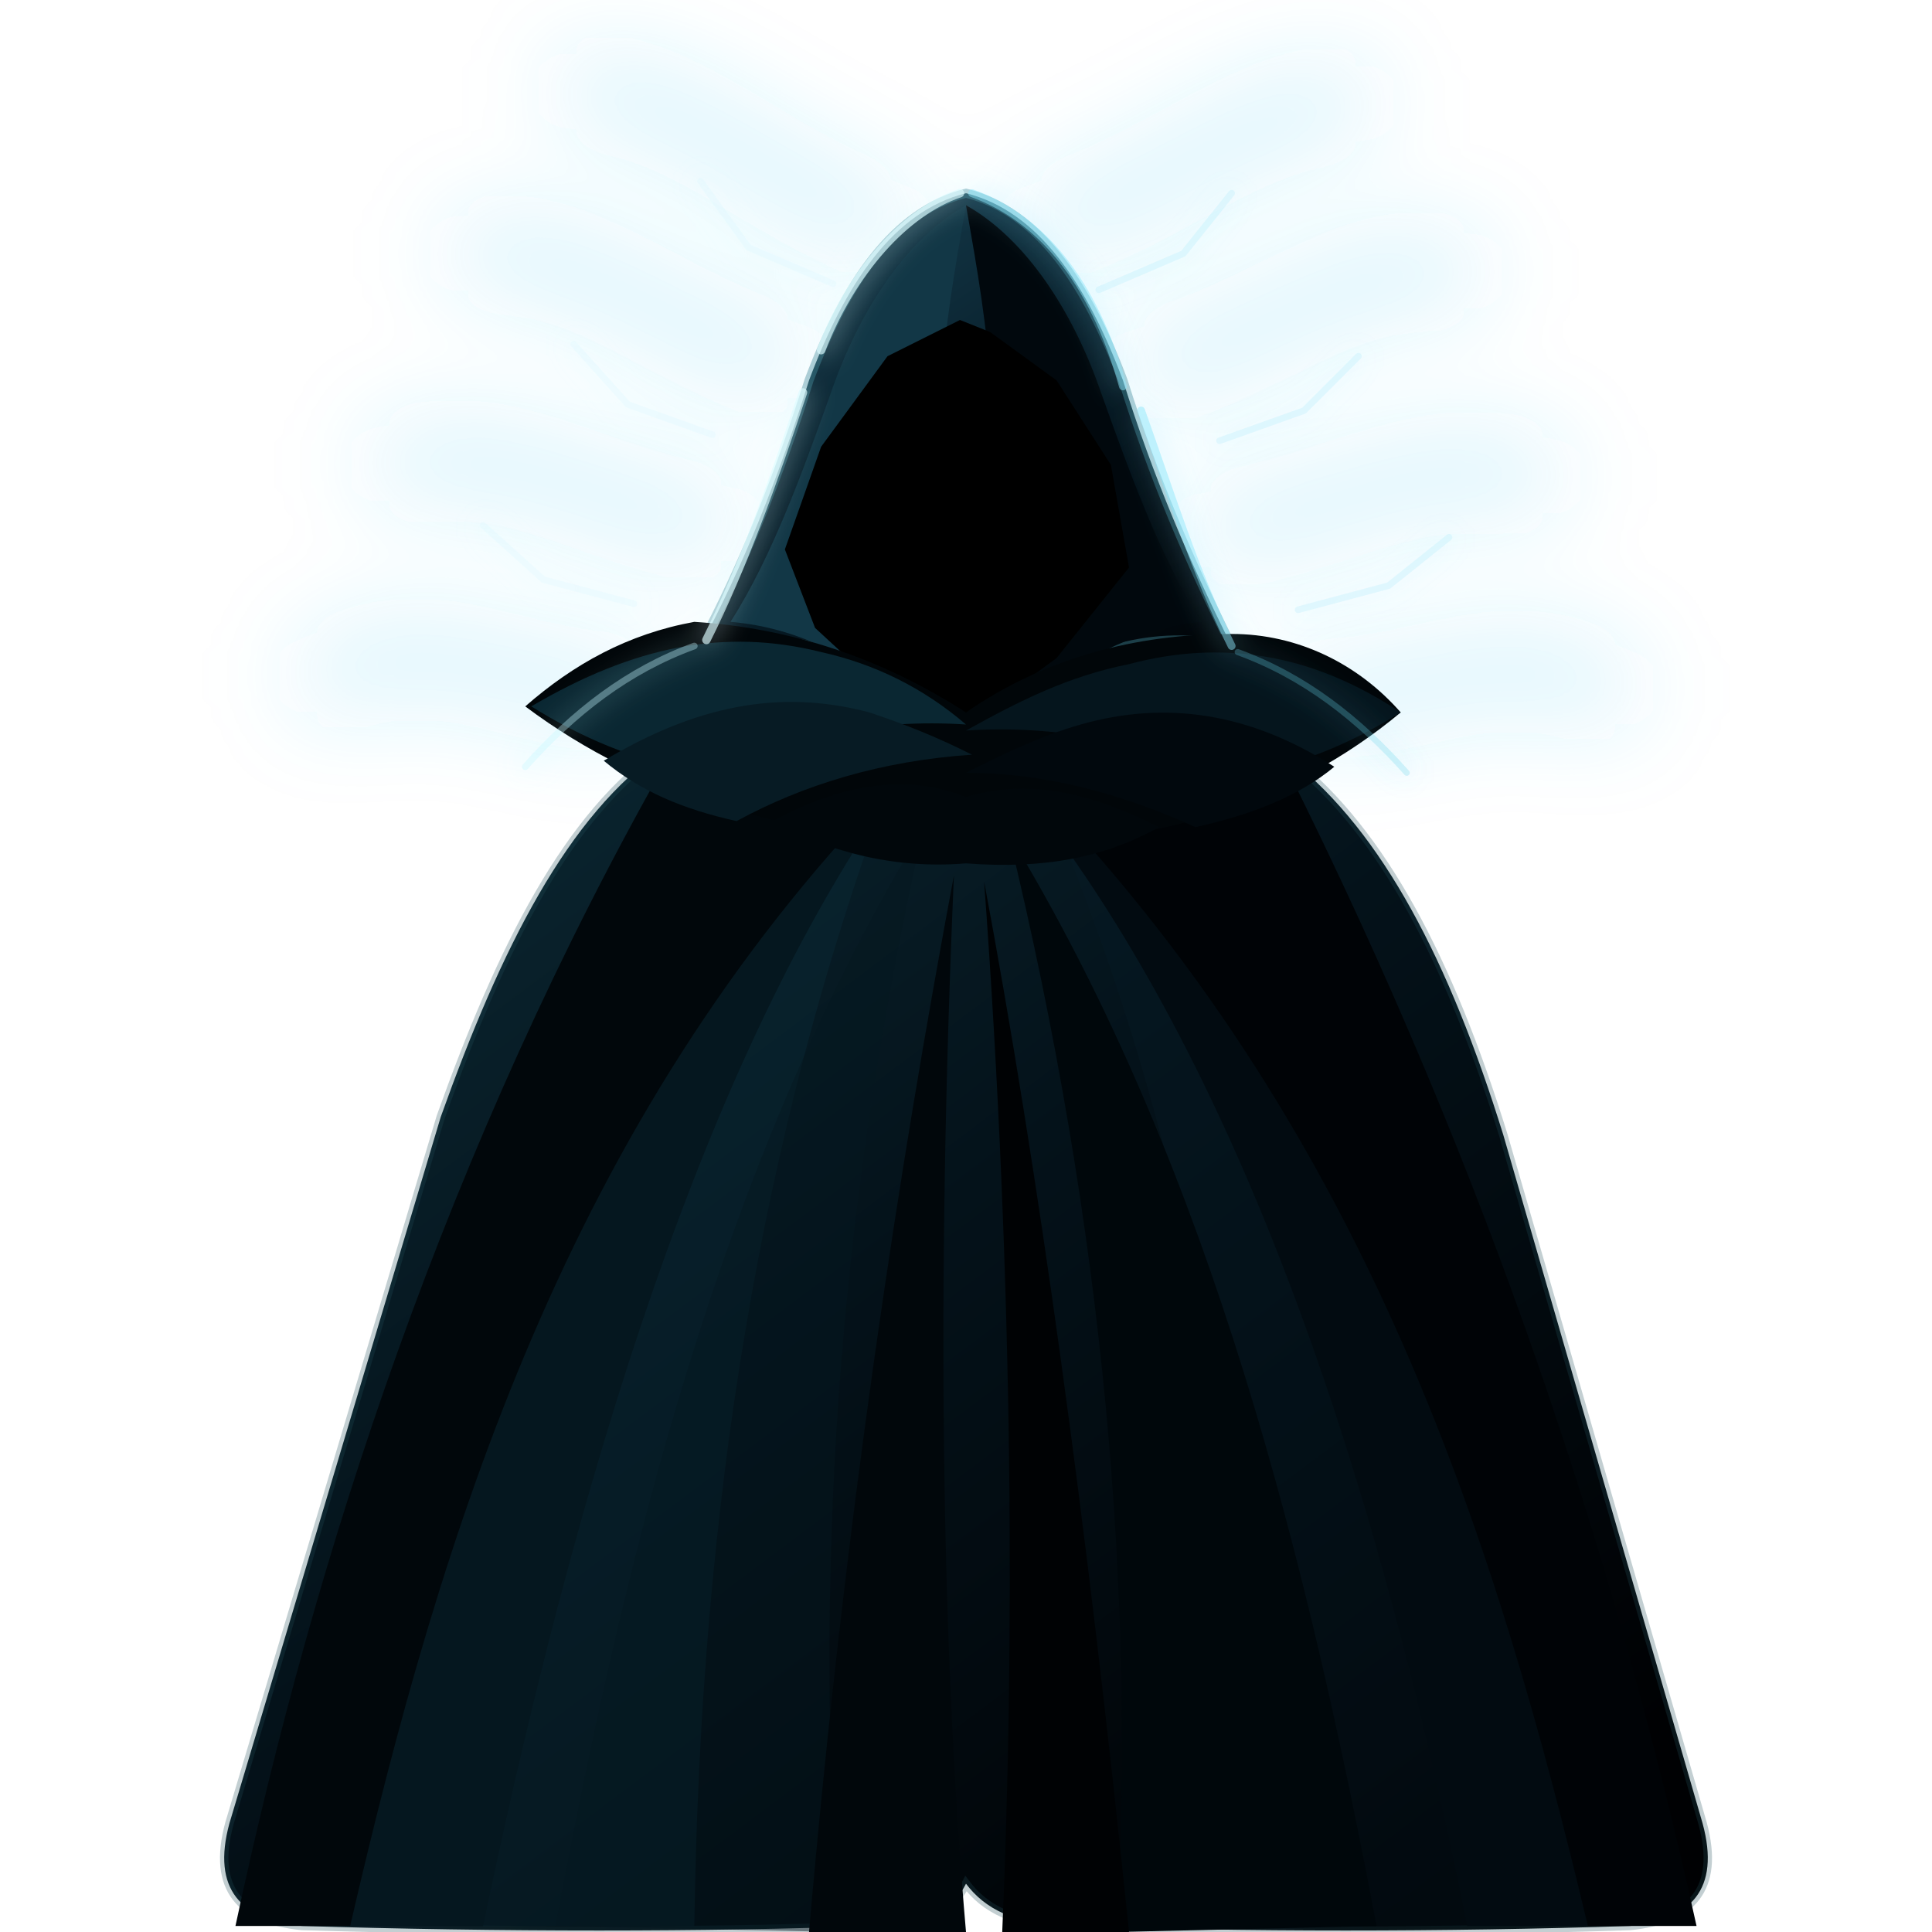
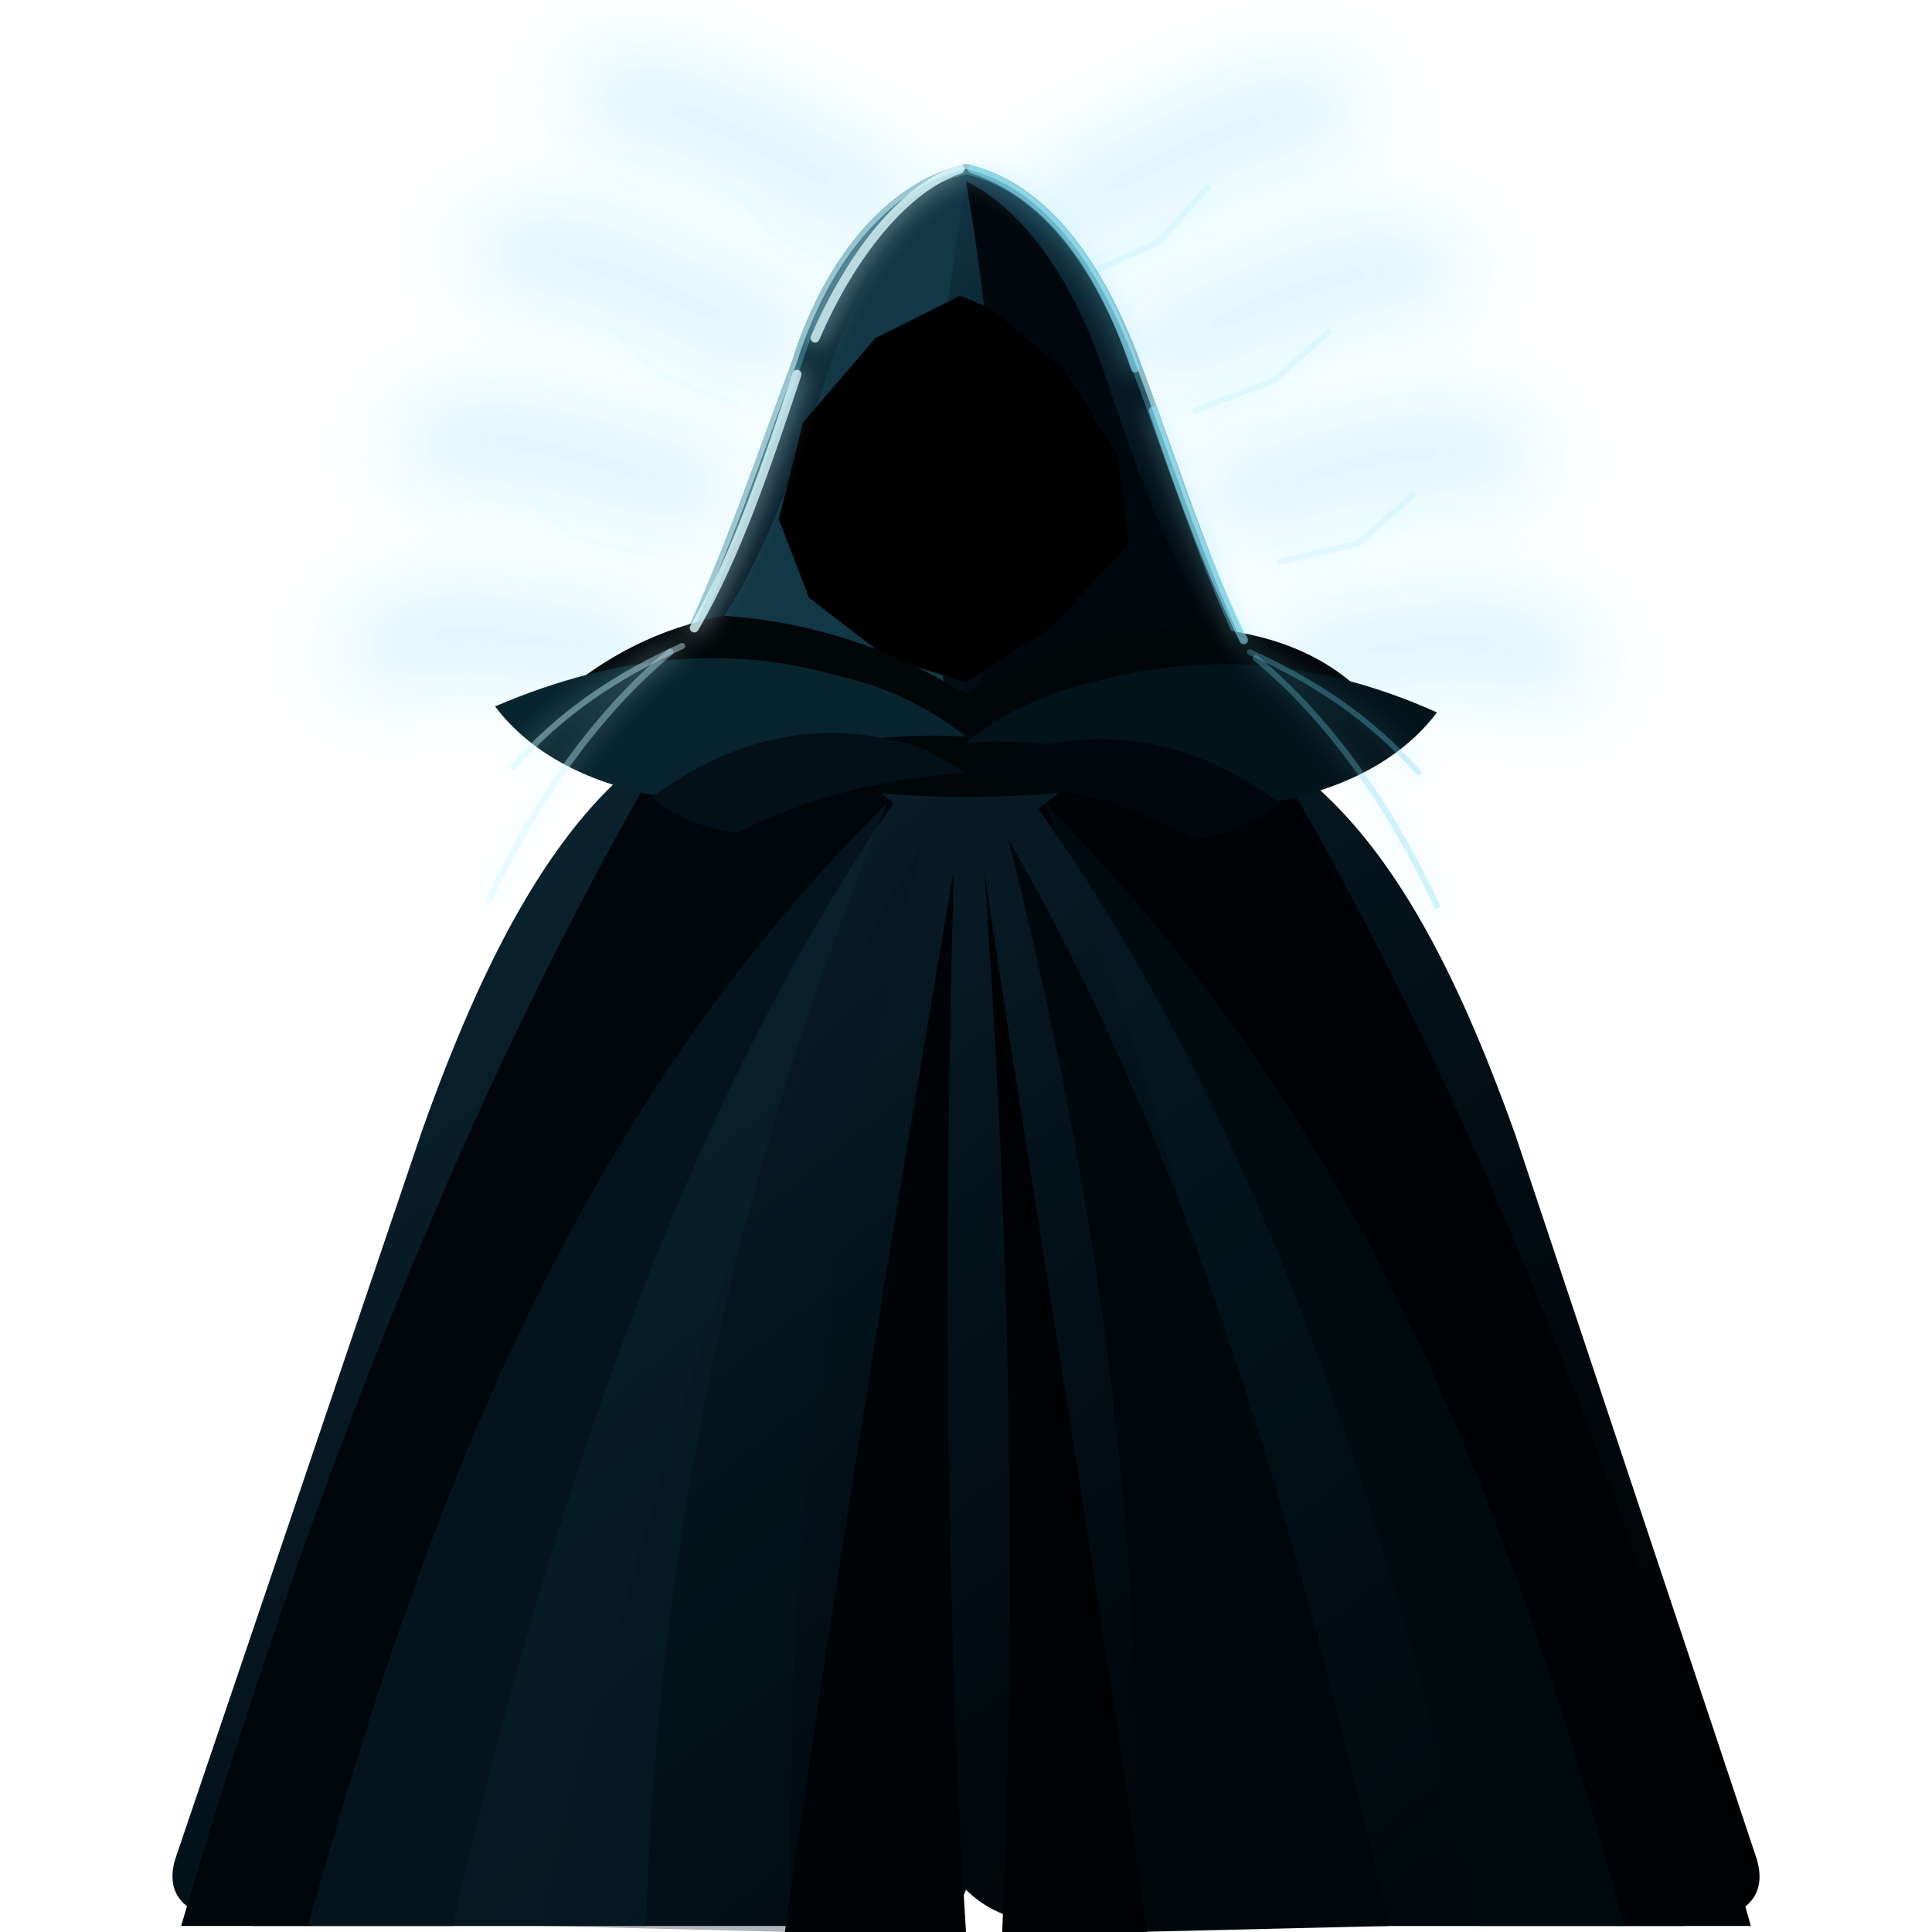
- <svg xmlns="http://www.w3.org/2000/svg" viewBox="0 0 32 32" role="img" aria-labelledby="t d" data-brand-vector-source="canonical-reference-v2-macro-reset-v13-4">
+ <svg xmlns="http://www.w3.org/2000/svg" viewBox="0 0 32 32" role="img" aria-labelledby="t d" data-brand-vector-source="canonical-reference-v2-textile-reset-v14-5">
  <defs>
-     <linearGradient id="c" x1="8" y1="12" x2="23" y2="32" gradientUnits="userSpaceOnUse">
-       <stop stop-color="#0b2732" />
-       <stop offset=".44" stop-color="#04121a" />
+     <linearGradient id="c" x1="8" y1="12" x2="24" y2="32" gradientUnits="userSpaceOnUse">
+       <stop stop-color="#0b2631" />
+       <stop offset=".46" stop-color="#04121a" />
      <stop offset="1" stop-color="#000103" />
    </linearGradient>
    <linearGradient id="h" x1="13" y1="3" x2="19" y2="12" gradientUnits="userSpaceOnUse">
      <stop stop-color="#174052" />
      <stop offset=".5" stop-color="#071c27" />
      <stop offset="1" stop-color="#000205" />
    </linearGradient>
-     <filter id="b" x="-120%" y="-120%" width="340%" height="340%">
-       <feGaussianBlur stdDeviation=".8" />
+     <filter id="b" x="-130%" y="-130%" width="360%" height="360%">
+       <feGaussianBlur stdDeviation=".72" />
    </filter>
-     <filter id="g" x="-130%" y="-130%" width="360%" height="360%">
-       <feGaussianBlur stdDeviation=".22" result="x" />
+     <filter id="g" x="-140%" y="-140%" width="380%" height="380%">
+       <feGaussianBlur stdDeviation=".2" result="x" />
      <feMerge>
        <feMergeNode in="x" />
        <feMergeNode in="SourceGraphic" />
      </feMerge>
    </filter>
  </defs>
-   <g aria-hidden="true" fill="none" stroke-linecap="round" stroke-linejoin="round">
-     <g filter="url(#b)" stroke="#31c9f4" stroke-opacity=".19" stroke-width="1.25">
-       <path d="M14.5 3.7C12.5 2.9 11.5 1.7 9.8 1.5M12.8 6C10.8 5.3 9.7 4.1 8 4.2M11.7 8.7C9.6 8.3 8.5 7.3 6.7 7.7M10.3 11.5C8.4 11.4 7.2 10.4 5.5 11.2" />
-       <path d="M17.5 3.7C19.5 3 20.5 1.9 22.2 1.7M19.2 6.1C21.2 5.5 22.3 4.3 24 4.5M20.3 8.8C22.4 8.4 23.5 7.5 25.3 7.9M21.7 11.6C23.6 11.6 24.8 10.6 26.5 11.4" />
+   <g aria-hidden="true" fill="none" stroke-linecap="round">
+     <g filter="url(#b)" stroke="#31c9f4" stroke-opacity=".19" stroke-width="1.05">
+       <path d="M14.7 3.5C12.8 2.6 11.7 1.6 10 1.6M13 5.7C11.1 5 10 4 8.3 4.2M11.7 8.1C9.8 7.8 8.7 6.9 7.1 7.4M10.5 10.8C8.8 10.8 7.7 10 6.2 10.8" stroke-opacity=".25" />
+       <path d="M17.4 3.6C19.2 2.8 20.4 1.8 22 1.8M19 5.8C20.9 5.2 22 4.2 23.7 4.5M20.3 8.2C22.2 7.9 23.3 7.1 24.9 7.6M21.5 10.9C23.2 10.9 24.3 10.1 25.8 11" stroke-opacity=".25" />
    </g>
-     <g filter="url(#g)" stroke-width=".11">
-       <path d="M13.8 4.7L12.4 4.1L11.6 3M11.8 7.2L10.4 6.7L9.5 5.7M10.5 10L9 9.6L8 8.7" stroke="#d9fbff" stroke-opacity=".25" />
-       <path d="M18.2 4.8L19.6 4.2L20.4 3.2M20.2 7.3L21.6 6.8L22.5 5.9M21.5 10.1L23 9.7L24 8.9" stroke="#91e6fa" stroke-opacity=".19" />
+     <g filter="url(#g)" stroke-width=".1">
+       <path d="M14.1 4.5L12.8 3.9L12 2.9M12.2 6.7L10.9 6.2L10 5.3M10.8 9.2L9.5 8.9L8.6 8.1" stroke="#d9fbff" stroke-opacity=".23" />
+       <path d="M17.9 4.6L19.2 4L20 3.1M19.8 6.8L21.1 6.3L22 5.5M21.2 9.3L22.5 9L23.4 8.2" stroke="#91e6fa" stroke-opacity=".17" />
    </g>
  </g>
-   <path d="M16 10.9C14.2 10.8 12.5 11.3 11 12.4C9.4 13.5 8.3 15.7 7.3 18.5L3.8 30.2C3.5 31.3 4 31.8 5 31.9C8.2 32 11.8 32 14.4 31.9C15.4 31.9 15.8 31.6 16 31.2C16.3 31.6 16.8 31.9 17.8 31.9C20.5 32 24 32 27 31.9C28 31.8 28.5 31.3 28.2 30.2L24.9 18.8C24 15.9 22.9 13.8 21.4 12.6C19.8 11.4 18.1 10.9 16 10.9Z" fill="url(#c)" stroke="#244f5c" stroke-opacity=".27" stroke-width=".14" />
-   <path d="M3.9 31.9C5.2 25.8 7.4 19 11.1 12.5C12.1 11.6 13.4 11.8 14.8 13.1C12 17.1 9.8 23.3 8 31.9Z" fill="#01070b" />
-   <path d="M5.8 31.9C7.3 25.4 9.4 18.6 14.7 13.1C12.6 18.8 11.6 24.9 11.5 31.9Z" fill="#0a2934" fill-opacity=".48" />
-   <path d="M9.2 31.9C10.5 24.9 12.2 18.8 15.3 13.7C13.8 20.3 13.5 26.3 13.9 32Z" fill="#061720" fill-opacity=".48" />
-   <path d="M13.4 32C14 25.1 14.9 19.3 15.8 14.5C15.5 21.4 15.6 27.4 16 32Z" fill="#01070b" />
-   <path d="M28.1 31.9C26.8 26 24.7 19.5 21.3 12.7C20.2 11.7 18.9 11.8 17.1 13.3C20.2 17.3 22.6 23.4 24.3 31.9Z" fill="#000306" />
-   <path d="M26.3 31.9C24.8 25.6 22.7 18.9 17.3 13.2C19.7 18.8 20.8 24.9 20.7 31.9Z" fill="#061d27" fill-opacity=".34" />
-   <path d="M22.8 31.9C21.5 25 19.8 18.9 16.7 13.8C18.3 20.4 18.8 26.4 18.5 32Z" fill="#00070b" />
-   <path d="M18.7 32C18 25.2 17.2 19.4 16.3 14.6C16.8 21.4 16.8 27.4 16.6 32Z" fill="#000204" />
-   <path d="M16 3.2C14.8 3.5 14 4.7 13.4 6.3C12.9 7.9 12.3 9.4 11.6 10.7C13 10.4 14.3 10.8 15.3 11.6C15.6 11.8 15.8 12.1 16 12.4C16.2 12.1 16.6 11.8 17 11.5C17.9 10.8 19.1 10.4 20.4 10.7C19.7 9.3 19.1 7.9 18.6 6.3C18 4.7 17.2 3.5 16 3.2Z" fill="url(#h)" stroke="#428b9b" stroke-opacity=".42" stroke-width=".15" />
-   <path d="M16 3.4C15.1 3.9 14.3 5 13.8 6.4C13.3 7.8 12.8 9.2 12.1 10.3C13.3 10.4 14.5 11 15.8 12.3C15.4 10 15.4 8 15.6 6.2C15.7 5 15.9 4 16 3.4Z" fill="#123746" />
-   <path d="M16 3.4C16.9 3.9 17.7 5 18.2 6.4C18.7 7.8 19.2 9.2 19.9 10.3C18.8 10.4 17.6 11 16.1 12.3C16.6 10 16.6 8 16.4 6.2C16.3 5 16.1 4 16 3.4Z" fill="#01080d" />
-   <path d="M15.9 5.3L14.7 5.9L13.6 7.4L13 9.1L13.5 10.4L14.8 11.6L16 12L17.5 10.9L18.7 9.4L18.4 7.7L17.5 6.3L16.4 5.5Z" fill="#000" />
-   <path d="M11.5 10.3C13.1 10.4 14.6 10.9 16 11.8C17.3 10.9 18.8 10.5 20.4 10.5C21.5 10.5 22.5 11 23.2 11.8C21.4 13.3 19 14.1 16 14C13.2 13.9 10.7 13.2 8.7 11.7C9.5 11 10.4 10.5 11.5 10.3Z" fill="#010609" />
-   <path d="M8.8 11.7C10.5 10.7 12 10.4 13.6 10.8C14.5 11 15.3 11.4 16 12C14.5 11.9 13 12.2 11.6 12.8C10.5 12.6 9.6 12.2 8.8 11.7Z" fill="#0a2732" />
-   <path d="M10 12.6C11.5 11.7 12.9 11.4 14.4 11.8C15 12 15.5 12.2 16.1 12.5C14.6 12.6 13.3 13 12.2 13.6C11.3 13.4 10.6 13.1 10 12.6Z" fill="#071b24" />
-   <path d="M23.2 11.8C21.7 10.8 20.2 10.6 18.7 11C17.7 11.2 16.9 11.6 16 12.1C17.5 12 19 12.3 20.3 12.9C21.5 12.7 22.4 12.3 23.2 11.8Z" fill="#05151d" />
-   <path d="M22.1 12.7C20.7 11.8 19.3 11.6 17.9 12C17.2 12.2 16.6 12.5 16 12.8C17.4 12.8 18.7 13.2 19.8 13.7C20.7 13.5 21.5 13.2 22.1 12.7Z" fill="#01080d" />
-   <path d="M12.8 13.6C13.9 13 15 12.8 16 13.2C17 12.9 18 13.1 19.2 13.7C18.3 14.2 17.3 14.4 16 14.3C14.8 14.4 13.7 14.1 12.8 13.6Z" fill="#01070b" />
+   <path d="M16 10.7C14 10.7 12.1 11.3 10.6 12.6C9.1 13.8 8 15.9 7 18.7L2.9 30.8C2.7 31.5 3.2 31.8 4.2 31.9H14.6C15.5 31.9 15.9 31.6 16 31.3C16.3 31.6 16.8 31.9 17.8 31.9H27.9C28.8 31.8 29.3 31.5 29.1 30.8L25.1 18.8C24.1 16 23 13.9 21.4 12.7C19.9 11.4 18 10.7 16 10.7Z" fill="url(#c)" />
+   <path d="M3 31.9C4.8 25.8 7.3 18.9 10.8 12.8C11.8 11.8 13.1 11.9 14.8 13.3C11.7 17.8 9.3 24 7.5 31.9Z" fill="#01060a" />
+   <path d="M5.1 31.9C6.9 25.5 9.3 18.6 14.7 13.3C12.3 19.1 10.9 25.2 10.7 31.9Z" fill="#0a2833" fill-opacity=".44" />
+   <path d="M9 31.9C10.7 24.8 12.4 18.8 15.3 13.9C13.5 20.6 13 26.6 13.1 32Z" fill="#061720" fill-opacity=".32" />
+   <path d="M13 32C14 25 15 19.1 15.8 14.4C15.6 21.3 15.7 27.3 16 32Z" fill="#000407" />
+   <path d="M29 31.9C27.3 25.9 24.9 19.1 21.3 12.9C20.2 11.9 18.9 12 17.2 13.4C20.4 17.9 22.8 24 24.5 31.9Z" fill="#000306" />
+   <path d="M26.9 31.9C25.2 25.6 22.8 18.8 17.3 13.3C19.7 19.1 21.1 25.2 21.3 31.9Z" fill="#061d27" fill-opacity=".3" />
+   <path d="M23 31.9C21.4 24.9 19.6 18.9 16.7 13.9C18.4 20.6 19 26.5 18.8 32Z" fill="#00070b" />
+   <path d="M19 32C18 25 17 19.2 16.3 14.4C16.8 21.3 16.8 27.3 16.6 32Z" fill="#000204" />
+   <path d="M16 2.8C14.7 3.1 13.7 4.4 13.2 6C12.6 7.6 12.1 9.1 11.4 10.6C12.7 10.3 14 10.6 15.2 11.5C15.6 11.8 15.8 12 16 12.3C16.3 12 16.6 11.7 17 11.4C18.1 10.7 19.3 10.4 20.6 10.7C19.9 9.2 19.4 7.6 18.8 6C18.2 4.4 17.3 3.1 16 2.8Z" fill="url(#h)" stroke="#428b9b" stroke-opacity=".58" stroke-width=".17" />
+   <path d="M16 3C15 3.5 14.2 4.7 13.7 6.2C13.2 7.7 12.7 9.1 12 10.2C13.2 10.3 14.4 10.9 15.8 12.2C15.3 9.9 15.4 7.9 15.6 6.1C15.7 4.8 15.9 3.6 16 3Z" fill="#123746" />
+   <path d="M16 3C17 3.5 17.8 4.7 18.3 6.2C18.8 7.7 19.3 9.1 20 10.2C18.9 10.3 17.7 10.9 16.1 12.2C16.6 9.9 16.6 7.9 16.4 6.1C16.3 4.8 16.1 3.6 16 3Z" fill="#01080d" />
+   <path d="M15.9 4.9L14.5 5.6L13.3 7L12.9 8.6L13.4 9.9L14.7 10.9L16 11.3L17.4 10.4L18.7 9L18.5 7.5L17.6 6.1L16.4 5.1Z" fill="#000" />
+   <path d="M12 10.2C13.4 10.3 14.7 10.7 16 11.5C17.3 10.7 18.6 10.3 20 10.4C21 10.5 21.9 10.8 22.6 11.5C20.9 12.6 18.7 13.2 16 13.2C13.4 13.2 11.1 12.6 9.3 11.5C10 10.9 10.9 10.4 12 10.2Z" fill="#010609" />
+   <path d="M8.2 11.7C10.3 10.8 12.2 10.7 13.9 11.2C14.8 11.4 15.5 11.8 16 12.2C14.2 12.1 12.5 12.5 11 13.2C9.8 13 8.8 12.5 8.2 11.7Z" fill="#08242e" />
+   <path d="M10.8 13.2C12.3 12.1 13.8 11.9 15.3 12.4L16 12.8C14.6 12.9 13.4 13.2 12.2 13.8C11.6 13.7 11.1 13.5 10.8 13.2Z" fill="#031017" />
+   <path d="M23.8 11.8C21.8 10.9 19.9 10.8 18.1 11.3C17.2 11.5 16.5 11.9 16 12.3C17.7 12.2 19.4 12.6 21 13.3C22.2 13.1 23.2 12.6 23.8 11.8Z" fill="#03131a" />
+   <path d="M21.2 13.3C19.7 12.2 18.2 12 16.7 12.5L16 12.8C17.4 13 18.7 13.3 19.8 13.9C20.4 13.8 20.9 13.6 21.2 13.3Z" fill="#01080d" />
  <g fill="none" stroke-linecap="round" filter="url(#g)">
-     <path d="M11.7 10.6C12.3 9.4 12.8 8 13.3 6.5M13.6 5.8C14.1 4.5 15 3.5 15.9 3.2" stroke="#dcfbff" stroke-opacity=".66" stroke-width=".14" />
-     <path d="M16.1 3.2C17.2 3.6 18.1 4.6 18.6 6.4M18.9 6.8C19.4 8.2 19.8 9.5 20.4 10.7" stroke="#8de6fa" stroke-opacity=".48" stroke-width=".13" />
-     <path d="M11.5 10.7C10.4 11.1 9.5 11.8 8.7 12.7" stroke="#c7f7ff" stroke-opacity=".36" stroke-width=".11" />
-     <path d="M20.5 10.8C21.6 11.2 22.5 11.9 23.3 12.8" stroke="#6bd5ef" stroke-opacity=".27" stroke-width=".1" />
+     <path d="M11.5 10.4C12.2 9.2 12.7 7.7 13.2 6.2M13.5 5.6C14.1 4.2 15 3.1 15.9 2.8" stroke="#dcfbff" stroke-opacity=".78" stroke-width=".15" />
+     <path d="M16.1 2.8C17.3 3.2 18.2 4.3 18.8 6.1M19.1 6.8C19.6 8.3 20.1 9.6 20.6 10.6" stroke="#8de6fa" stroke-opacity=".57" stroke-width=".14" />
+     <path d="M11.3 10.7C10.2 11.2 9.3 11.8 8.5 12.7" stroke="#c7f7ff" stroke-opacity=".42" stroke-width=".1" />
+     <path d="M20.7 10.8C21.8 11.3 22.7 11.9 23.5 12.8" stroke="#6bd5ef" stroke-opacity=".31" stroke-width=".09" />
+     <path d="M11.1 10.8C9.9 11.8 8.9 13.2 8.1 14.9" stroke="#c9f8ff" stroke-opacity=".38" stroke-width=".11" />
+     <path d="M20.8 10.9C22 11.9 23 13.3 23.8 15" stroke="#73daf0" stroke-opacity=".3" stroke-width=".1" />
  </g>
</svg>
